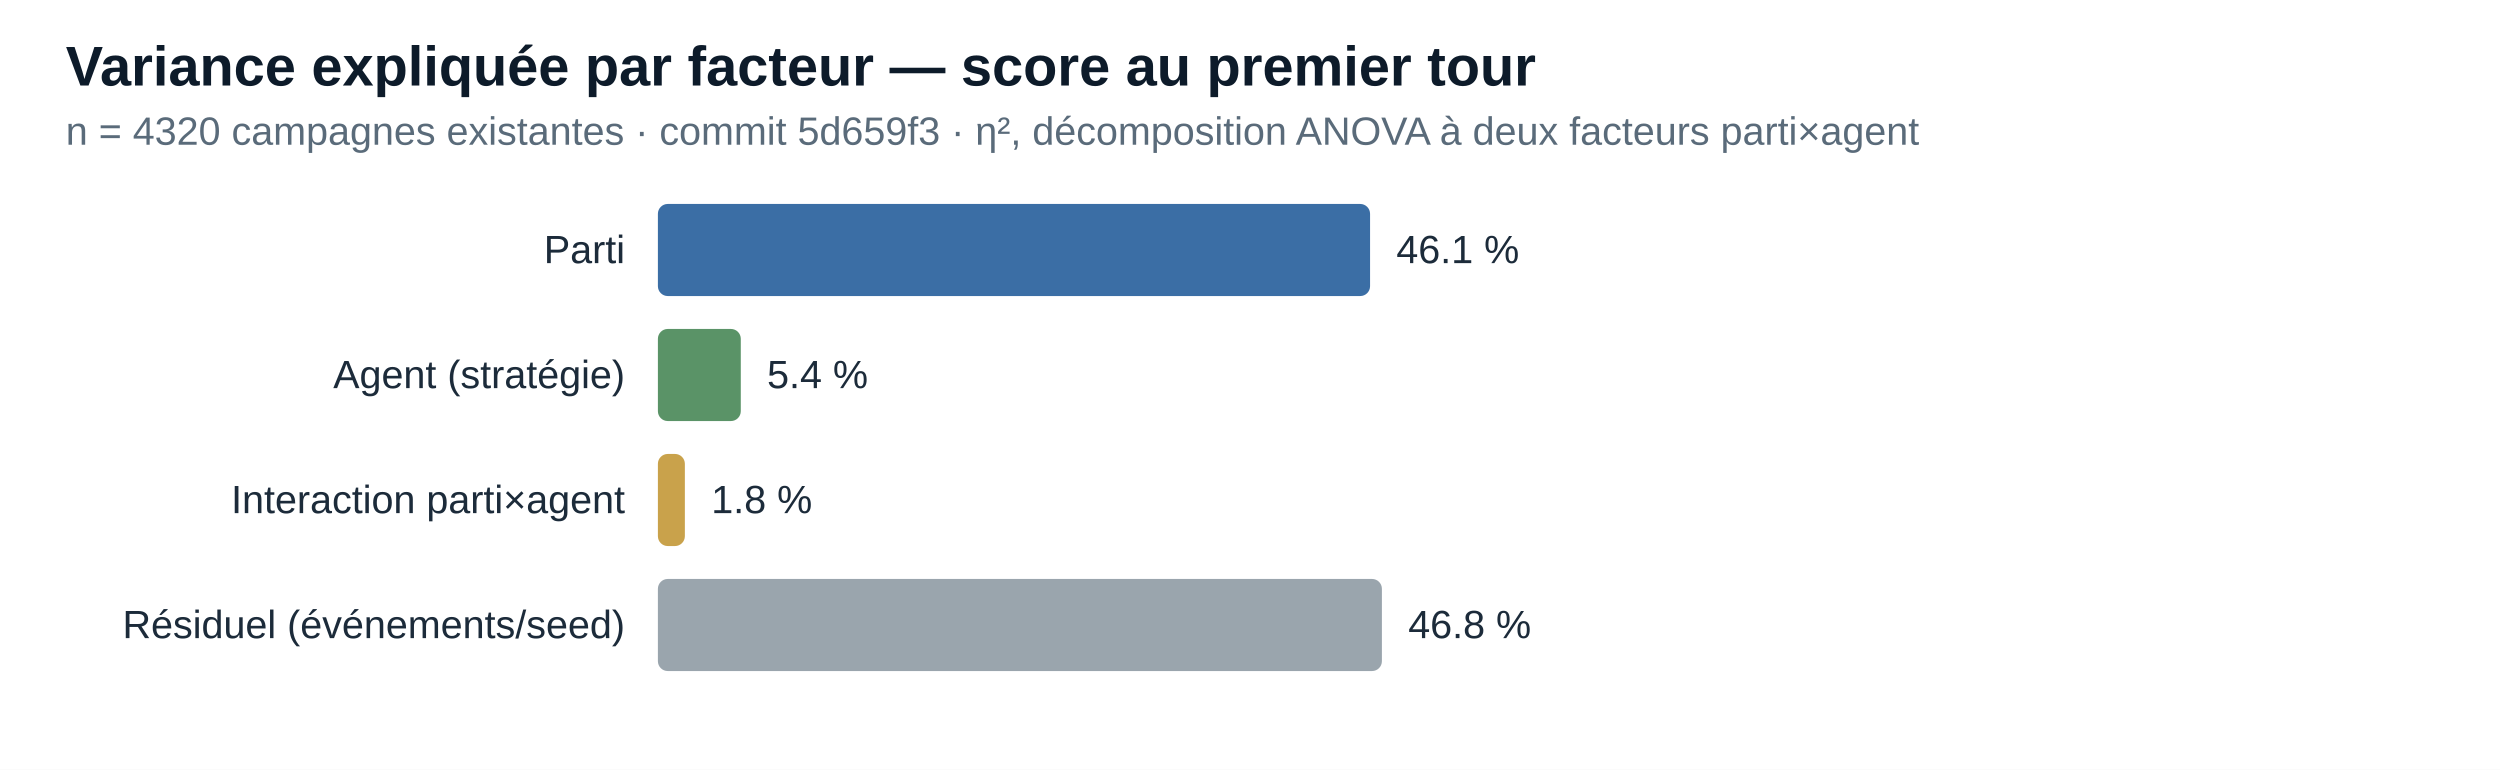
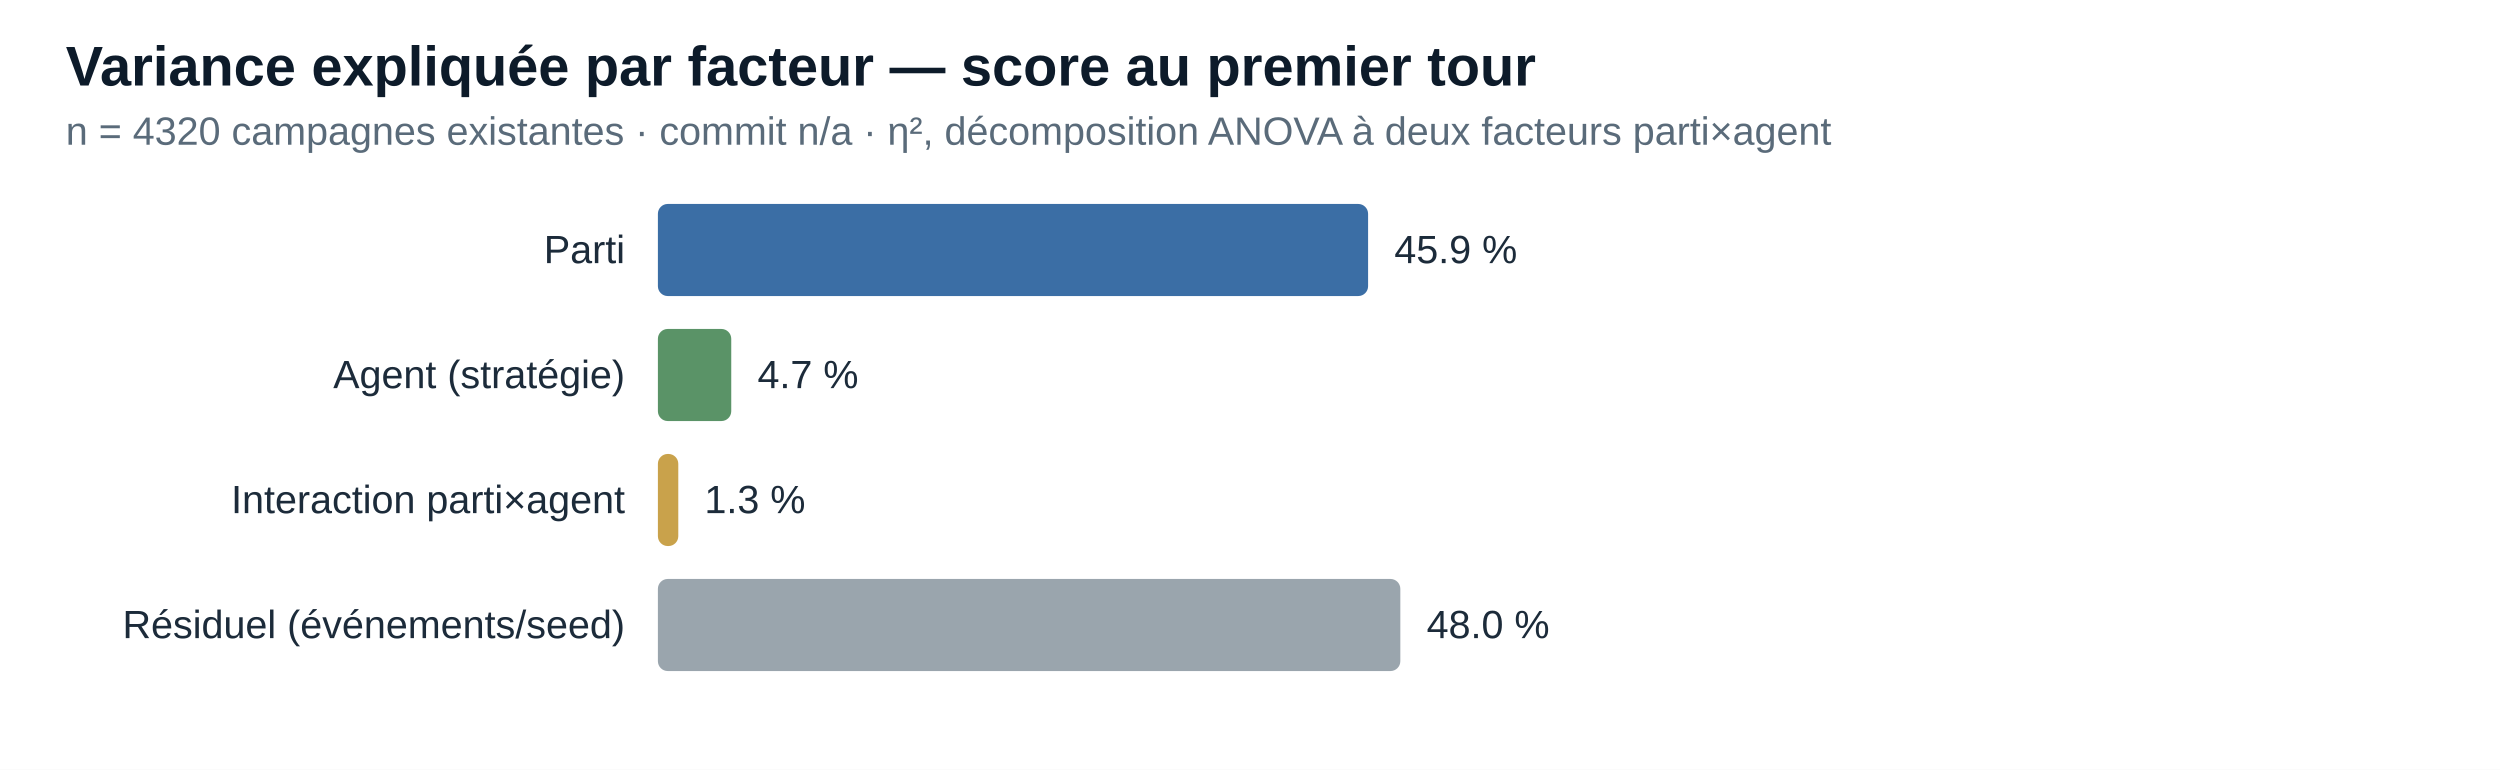
<svg xmlns="http://www.w3.org/2000/svg" width="760" height="234" viewBox="0 0 760 234">
  <rect width="760" height="234" fill="#ffffff" />
  <text x="20" y="26" font-size="17" font-weight="700" fill="#0d1b2a" style="font-family:Arial,Helvetica,sans-serif">Variance expliquée par facteur — score au premier tour</text>
-   <text x="20" y="44" font-size="12" fill="#5a6b7a" style="font-family:Arial,Helvetica,sans-serif">n = 4320 campagnes existantes · commit 5d659f3 · η², décomposition ANOVA à deux facteurs parti×agent</text>
+   <text x="20" y="44" font-size="12" fill="#5a6b7a" style="font-family:Arial,Helvetica,sans-serif">n = 4320 campagnes existantes · commit n/a · η², décomposition ANOVA à deux facteurs parti×agent</text>
  <text x="190" y="80" text-anchor="end" font-size="12" fill="#1c2b3a" style="font-family:Arial,Helvetica,sans-serif">Parti</text>
-   <rect x="200" y="62" width="216.5" height="28" fill="#3b6ea5" rx="3" />
-   <text x="424.482" y="80" font-size="12" fill="#1c2b3a" style="font-family:Arial,Helvetica,sans-serif">46.1 %</text>
+   <rect x="200" y="62" width="215.9" height="28" fill="#3b6ea5" rx="3" />
+   <text x="423.871" y="80" font-size="12" fill="#1c2b3a" style="font-family:Arial,Helvetica,sans-serif">45.9 %</text>
  <text x="190" y="118" text-anchor="end" font-size="12" fill="#1c2b3a" style="font-family:Arial,Helvetica,sans-serif">Agent (stratégie)</text>
-   <rect x="200" y="100" width="25.2" height="28" fill="#5a9367" rx="3" />
-   <text x="233.192" y="118" font-size="12" fill="#1c2b3a" style="font-family:Arial,Helvetica,sans-serif">5.4 %</text>
+   <rect x="200" y="100" width="22.3" height="28" fill="#5a9367" rx="3" />
+   <text x="230.278" y="118" font-size="12" fill="#1c2b3a" style="font-family:Arial,Helvetica,sans-serif">4.7 %</text>
  <text x="190" y="156" text-anchor="end" font-size="12" fill="#1c2b3a" style="font-family:Arial,Helvetica,sans-serif">Interaction parti×agent</text>
-   <rect x="200" y="138" width="8.2" height="28" fill="#c9a24b" rx="3" />
-   <text x="216.225" y="156" font-size="12" fill="#1c2b3a" style="font-family:Arial,Helvetica,sans-serif">1.8 %</text>
+   <rect x="200" y="138" width="6.2" height="28" fill="#c9a24b" rx="3" />
+   <text x="214.157" y="156" font-size="12" fill="#1c2b3a" style="font-family:Arial,Helvetica,sans-serif">1.3 %</text>
  <text x="190" y="194" text-anchor="end" font-size="12" fill="#1c2b3a" style="font-family:Arial,Helvetica,sans-serif">Résiduel (événements/seed)</text>
-   <rect x="200" y="176" width="220.1" height="28" fill="#9aa5ad" rx="3" />
-   <text x="428.101" y="194" font-size="12" fill="#1c2b3a" style="font-family:Arial,Helvetica,sans-serif">46.8 %</text>
+   <rect x="200" y="176" width="225.7" height="28" fill="#9aa5ad" rx="3" />
+   <text x="433.694" y="194" font-size="12" fill="#1c2b3a" style="font-family:Arial,Helvetica,sans-serif">48.0 %</text>
</svg>
